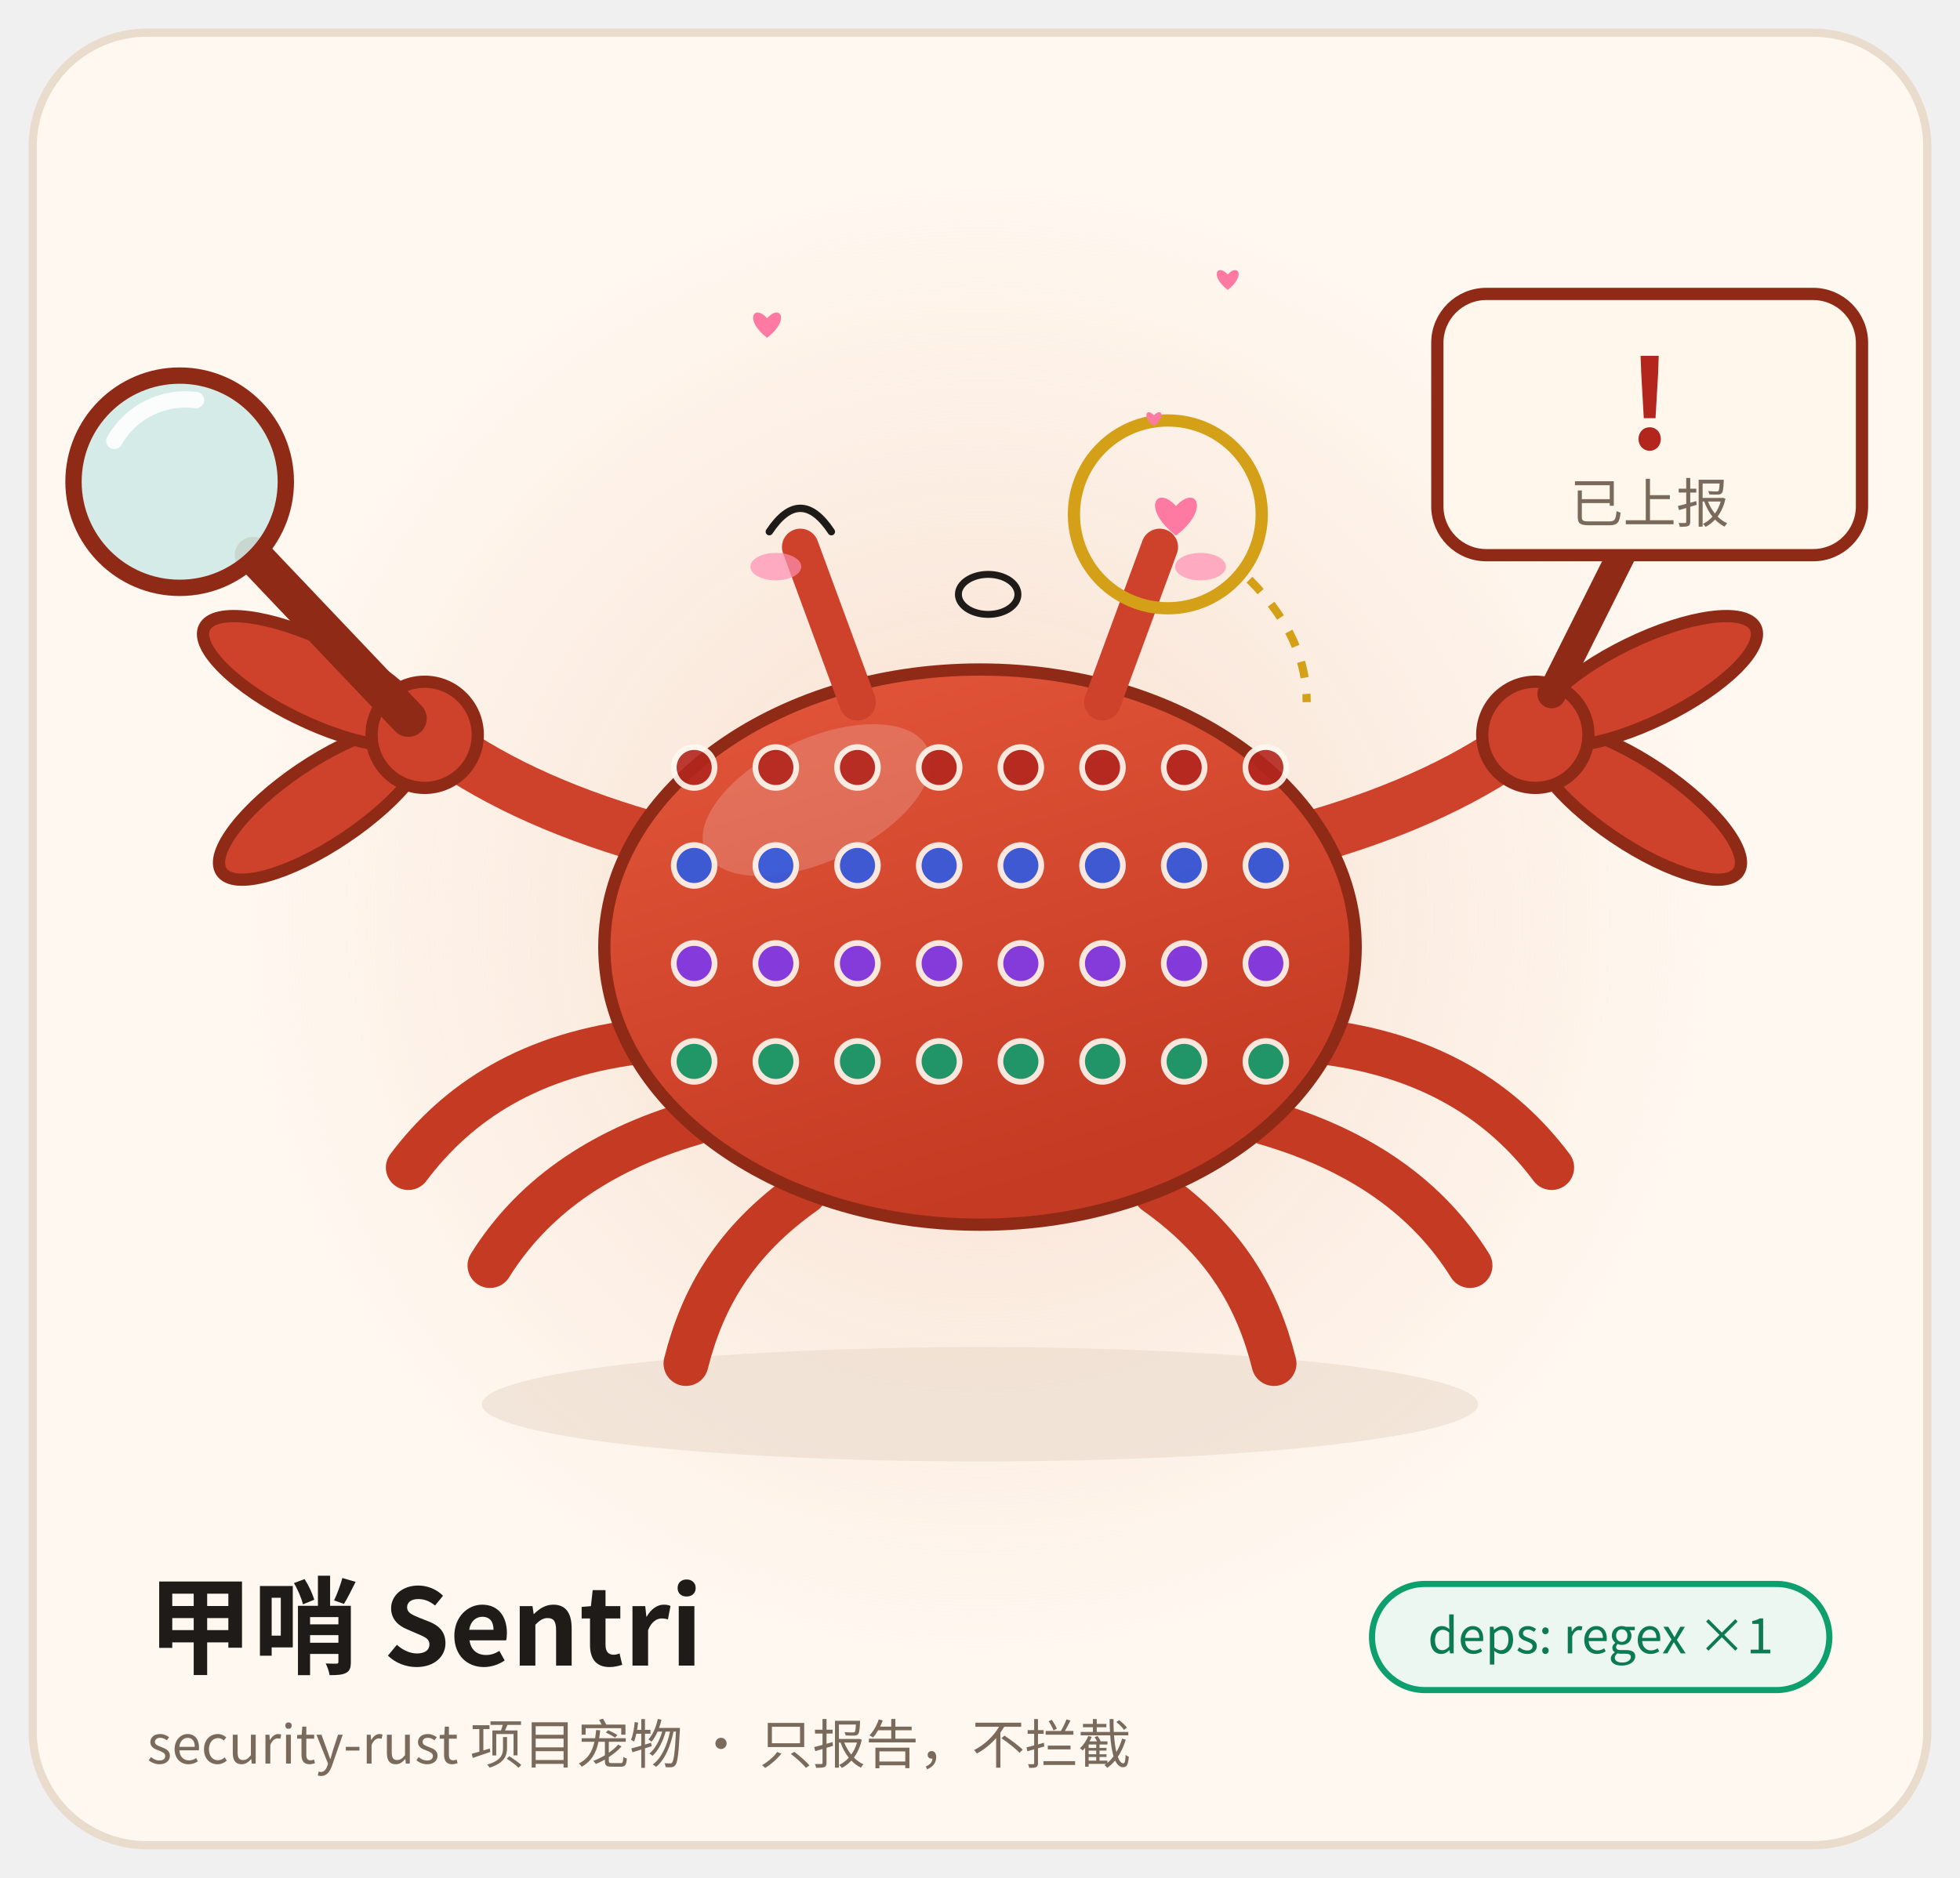
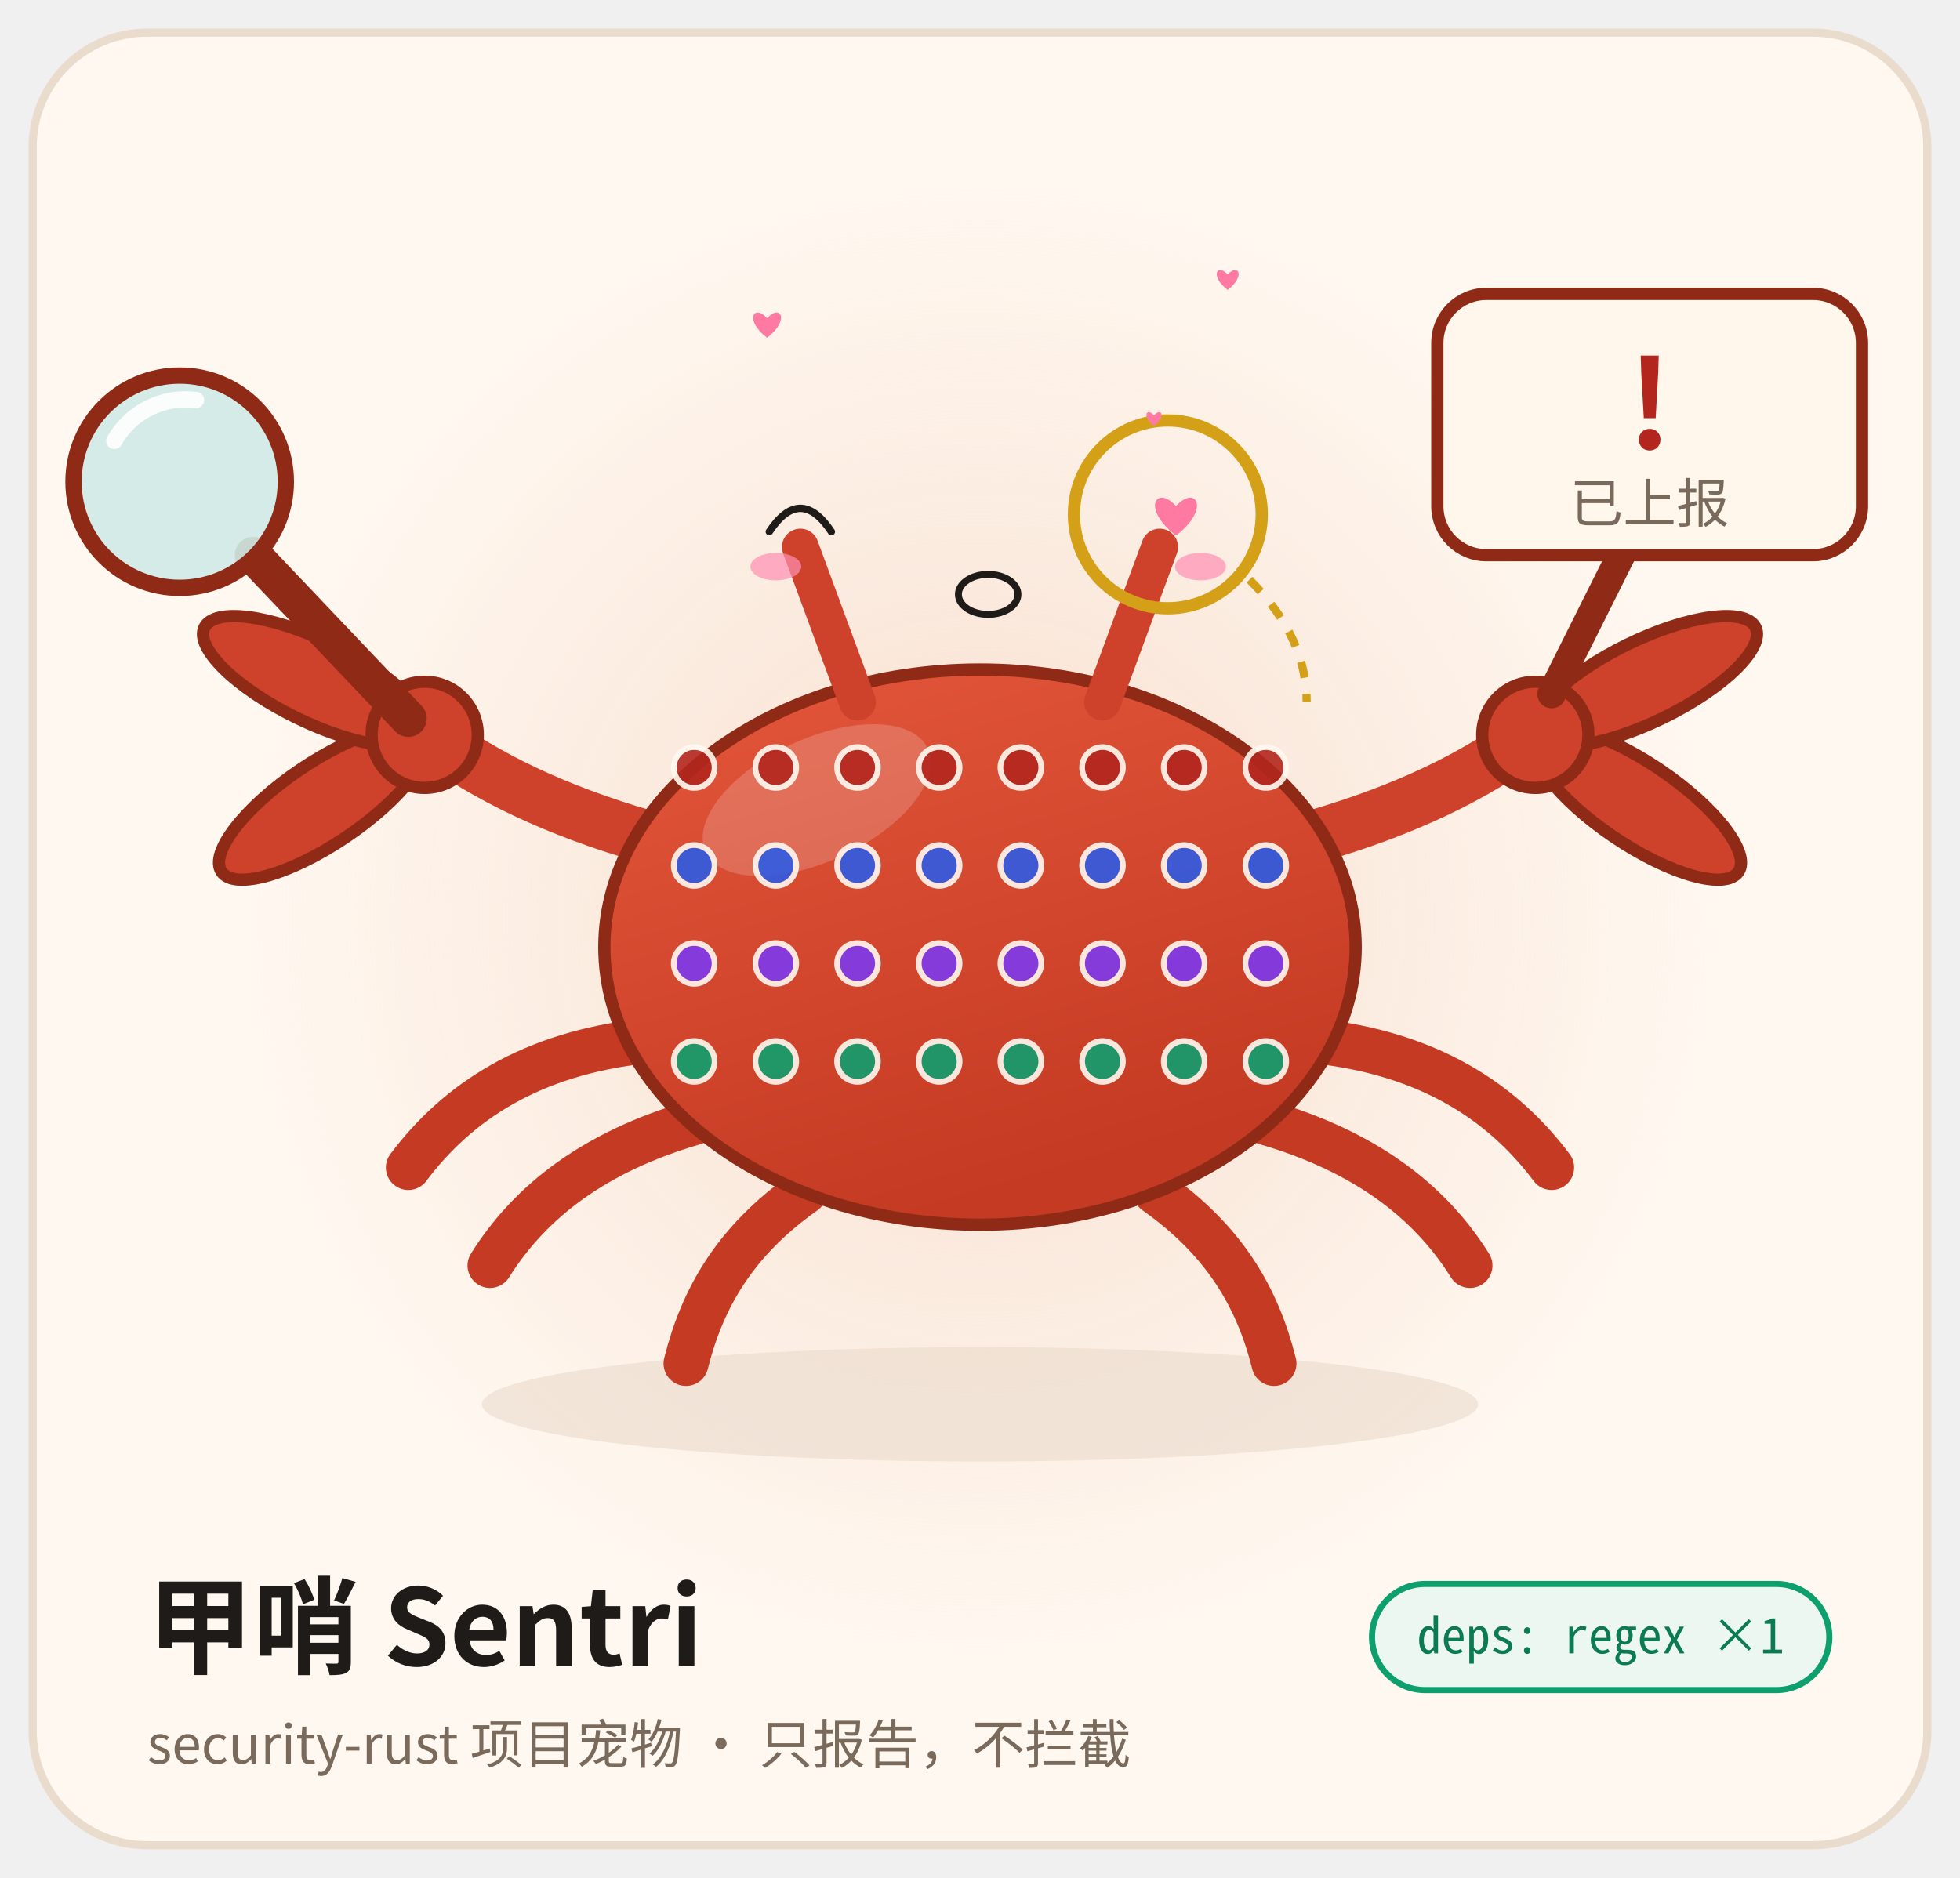
<svg xmlns="http://www.w3.org/2000/svg" viewBox="0 0 480 460" width="480" height="460" role="img" aria-label="甲哨 Sentri · 撒娇 Coquettish">
  <style>
.ex-motion { animation: ex-sway 2.4s ease-in-out infinite; transform-box: fill-box; transform-origin: 50% 50%; }
.ex-anim-tear { animation: ex-tear 1.8s ease-in infinite; transform-box: fill-box; transform-origin: center; }
.ex-anim-sweat { animation: ex-tear 1.5s ease-in infinite; transform-box: fill-box; transform-origin: center; }
.ex-anim-heart { animation: ex-heart 2.2s ease-out infinite; transform-box: fill-box; transform-origin: center; }
.ex-anim-spark { animation: ex-spark 1.9s ease-in-out infinite; transform-box: fill-box; transform-origin: center; }
.ex-anim-rain { animation: ex-rain 1.4s linear infinite; transform-box: fill-box; transform-origin: center; }
.ex-anim-confetti { animation: ex-confetti 2.4s linear infinite; transform-box: fill-box; transform-origin: center; }
.ex-anim-pulse { animation: ex-pulse 1.6s ease-in-out infinite; transform-box: fill-box; transform-origin: center; }
.ex-anim-knock { animation: ex-knock 0.55s ease-in-out infinite; transform-box: fill-box; transform-origin: center; }
.ex-anim-knockline { animation: ex-knockline 0.55s ease-out infinite; transform-box: fill-box; transform-origin: center; }
.ex-anim-palm { animation: ex-palm 0.9s ease-in-out infinite; transform-box: fill-box; transform-origin: center; }
.ex-anim-steam { animation: ex-steam 1.8s ease-out infinite; transform-box: fill-box; transform-origin: center; }
.ex-anim-shock { animation: ex-shock 0.5s ease-in-out infinite; transform-box: fill-box; transform-origin: center; }
.ex-anim-please { animation: ex-please 1.4s ease-in-out infinite; transform-box: fill-box; transform-origin: center; }
.ex-anim-drift { animation: ex-drift 4.5s ease-in-out infinite; transform-box: fill-box; transform-origin: center; }
@keyframes ex-sway { 0%,100% { transform: rotate(0deg); } 50% { transform: rotate(-2.5deg); } }
@keyframes ex-tear { 0% { transform: translateY(0); opacity: 0; } 18% { opacity: 1; } 100% { transform: translateY(8.8px); opacity: 0; } }
@keyframes ex-heart { 0% { transform: translateY(0) scale(.65); opacity: 0; } 20% { opacity: 1; } 100% { transform: translateY(-14.4px) scale(1.15); opacity: 0; } }
@keyframes ex-spark { 0%,100% { transform: scale(.6) rotate(0deg); opacity: .3; } 50% { transform: scale(1.15) rotate(25deg); opacity: 1; } }
@keyframes ex-rain { 0% { transform: translateY(0); opacity: 0; } 20% { opacity: 1; } 100% { transform: translateY(9.6px); opacity: 0; } }
@keyframes ex-confetti { 0% { transform: translateY(-4px) rotate(0deg); opacity: 1; } 100% { transform: translateY(14px) rotate(200deg); opacity: 0; } }
@keyframes ex-pulse { 0%,100% { transform: scale(1); opacity: .35; } 50% { transform: scale(1.18); opacity: .7; } }
@keyframes ex-knock { 0%,100% { transform: translateX(3.6px); } 35% { transform: translateX(0); } }
@keyframes ex-knockline { 0%,100% { transform: scaleX(.6); opacity: .35; } 35% { transform: scaleX(1); opacity: 1; } }
@keyframes ex-palm { 0%,100% { transform: translateY(0) rotate(0deg); } 50% { transform: translateY(-1px) rotate(-4deg); } }
@keyframes ex-steam { 0% { transform: translateY(0); opacity: .7; } 100% { transform: translateY(-7.2px); opacity: 0; } }
@keyframes ex-shock { 0%,100% { transform: scaleX(.7); opacity: .4; } 50% { transform: scaleX(1.25); opacity: 1; } }
@keyframes ex-please { 0%,100% { transform: translateY(0); } 50% { transform: translateY(-1.5px); } }
@keyframes ex-drift { 0%,100% { transform: translateY(0); } 50% { transform: translateY(-1.6px); } }
@media (prefers-reduced-motion: reduce) {
  .ex-motion, [class*="ex-anim-"] { animation: none !important; }
}
</style>
  <g class="ex-motion ex-coquettish">
    <g class="ex-base">
      <defs>
        <linearGradient id="shell" x1="0" y1="0" x2="0.4" y2="1">
          <stop offset="0" stop-color="#E4573C" />
          <stop offset="1" stop-color="#C43A22" />
        </linearGradient>
        <radialGradient id="glow" cx="0.5" cy="0.5" r="0.5">
          <stop offset="0" stop-color="#F6D9C8" stop-opacity="0.85" />
          <stop offset="1" stop-color="#F6D9C8" stop-opacity="0" />
        </radialGradient>
      </defs>
      <rect x="8" y="8" width="464" height="444" rx="28" fill="#FFF8F0" stroke="#EADCCC" stroke-width="2" />
      <circle cx="240" cy="225" r="180" fill="url(#glow)" />
      <ellipse cx="240" cy="344" rx="122" ry="14" fill="#E9DACB" opacity="0.6" />
      <g stroke="#C43A22" stroke-width="11" stroke-linecap="round" fill="none">
        <path d="M158 255 C130 258 112 270 100 286" />
        <path d="M170 275 C146 282 130 294 120 310" />
        <path d="M197 292 C180 304 172 318 168 334" />
        <path d="M322 255 C350 258 368 270 380 286" />
        <path d="M310 275 C334 282 350 294 360 310" />
        <path d="M283 292 C300 304 308 318 312 334" />
      </g>
      <g stroke="#CE422B" stroke-width="13" stroke-linecap="round" fill="none">
        <path d="M162 206 C140 200 122 192 108 182" />
        <path d="M318 206 C340 200 358 192 372 182" />
      </g>
      <ellipse cx="240" cy="232" rx="92" ry="68" fill="url(#shell)" stroke="#8F2A17" stroke-width="3" />
      <ellipse cx="200" cy="196" rx="30" ry="15" fill="#FFFFFF" opacity="0.18" transform="rotate(-25 200 196)" />
      <g>
        <g fill="#B3261E" opacity="0.9" stroke="#FFF8F0" stroke-width="1.4">
          <circle cx="170" cy="188" r="5" />
          <circle cx="190" cy="188" r="5" />
          <circle cx="210" cy="188" r="5" />
          <circle cx="230" cy="188" r="5" />
          <circle cx="250" cy="188" r="5" />
          <circle cx="270" cy="188" r="5" />
          <circle cx="290" cy="188" r="5" />
          <circle cx="310" cy="188" r="5" />
        </g>
        <g fill="#2D5BE3" opacity="0.9" stroke="#FFF8F0" stroke-width="1.4">
          <circle cx="170" cy="212" r="5" />
          <circle cx="190" cy="212" r="5" />
          <circle cx="210" cy="212" r="5" />
          <circle cx="230" cy="212" r="5" />
          <circle cx="250" cy="212" r="5" />
          <circle cx="270" cy="212" r="5" />
          <circle cx="290" cy="212" r="5" />
          <circle cx="310" cy="212" r="5" />
        </g>
        <g fill="#7C3AED" opacity="0.9" stroke="#FFF8F0" stroke-width="1.4">
          <circle cx="170" cy="236" r="5" />
          <circle cx="190" cy="236" r="5" />
          <circle cx="210" cy="236" r="5" />
          <circle cx="230" cy="236" r="5" />
          <circle cx="250" cy="236" r="5" />
          <circle cx="270" cy="236" r="5" />
          <circle cx="290" cy="236" r="5" />
          <circle cx="310" cy="236" r="5" />
        </g>
        <g fill="#0E9F6E" opacity="0.9" stroke="#FFF8F0" stroke-width="1.4">
          <circle cx="170" cy="260" r="5" />
          <circle cx="190" cy="260" r="5" />
          <circle cx="210" cy="260" r="5" />
          <circle cx="230" cy="260" r="5" />
          <circle cx="250" cy="260" r="5" />
          <circle cx="270" cy="260" r="5" />
          <circle cx="290" cy="260" r="5" />
          <circle cx="310" cy="260" r="5" />
        </g>
      </g>
      <g stroke="#CE422B" stroke-width="9" stroke-linecap="round">
        <path d="M210 172 L196 134" />
        <path d="M270 172 L284 134" />
      </g>
      <circle cx="286" cy="126" r="23" fill="none" stroke="#D4A017" stroke-width="3" />
      <path d="M306 142 C316 152 320 162 320 172" stroke="#D4A017" stroke-width="2" stroke-dasharray="4 4" fill="none" />
      <g transform="translate(104 180)">
        <ellipse cx="-30" cy="0" rx="30" ry="10" fill="#CE422B" stroke="#8F2A17" stroke-width="3" transform="rotate(-34)" />
        <ellipse cx="-30" cy="0" rx="30" ry="10" fill="#CE422B" stroke="#8F2A17" stroke-width="3" transform="rotate(26)" />
        <circle cx="0" cy="0" r="13" fill="#CE422B" stroke="#8F2A17" stroke-width="3" />
      </g>
      <path d="M62 136 L100 176" stroke="#8F2A17" stroke-width="9" stroke-linecap="round" />
      <circle cx="44" cy="118" r="26" fill="#CFEAE6" fill-opacity="0.9" stroke="#8F2A17" stroke-width="4" />
      <path d="M28 108 A20 20 0 0 1 48 98" stroke="#FFFFFF" stroke-width="4" stroke-linecap="round" fill="none" opacity="0.9" />
      <g transform="translate(376 180) scale(-1 1)">
        <ellipse cx="-30" cy="0" rx="30" ry="10" fill="#CE422B" stroke="#8F2A17" stroke-width="3" transform="rotate(-34)" />
        <ellipse cx="-30" cy="0" rx="30" ry="10" fill="#CE422B" stroke="#8F2A17" stroke-width="3" transform="rotate(26)" />
        <circle cx="0" cy="0" r="13" fill="#CE422B" stroke="#8F2A17" stroke-width="3" />
      </g>
      <path d="M380 170 L398 134" stroke="#8F2A17" stroke-width="7" stroke-linecap="round" />
      <rect x="352" y="72" width="104" height="64" rx="12" fill="#FFF6EC" stroke="#8F2A17" stroke-width="3" />
-       <text x="404" y="110" text-anchor="middle" font-family="ui-monospace, Menlo, Consolas, 'Noto Sans CJK SC', monospace" font-size="30" font-weight="700" fill="#B3261E">!</text>
-       <text x="404" y="128" text-anchor="middle" font-family="system-ui, -apple-system, 'Noto Sans CJK SC', 'Source Han Sans SC', 'PingFang SC', 'Microsoft YaHei', sans-serif" font-size="13" fill="#7A6A5C">已上报</text>
-       <text x="36" y="408" font-family="system-ui, -apple-system, 'Noto Sans CJK SC', 'Source Han Sans SC', 'PingFang SC', 'Microsoft YaHei', sans-serif" font-size="26" font-weight="700" fill="#1F1B18">甲哨 Sentri</text>
-       <text x="36" y="432" font-family="system-ui, -apple-system, 'Noto Sans CJK SC', 'Source Han Sans SC', 'PingFang SC', 'Microsoft YaHei', sans-serif" font-size="13" fill="#7A6A5C">security-rust 项目宠物 · 只报告，不拦截</text>
+       <text x="404" y="110" text-anchor="middle" font-family="ui-monospace, 'Noto Sans Mono CJK SC', 'Source Han Mono SC', monospace" font-size="30" font-weight="700" fill="#B3261E">!</text>
+       <text x="404" y="128" text-anchor="middle" font-family="system-ui, 'Noto Sans CJK SC', 'Source Han Sans SC', sans-serif" font-size="13" fill="#7A6A5C">已上报</text>
+       <text x="36" y="408" font-family="system-ui, 'Noto Sans CJK SC', 'Source Han Sans SC', sans-serif" font-size="26" font-weight="700" fill="#1F1B18">甲哨 Sentri</text>
+       <text x="36" y="432" font-family="system-ui, 'Noto Sans CJK SC', 'Source Han Sans SC', sans-serif" font-size="13" fill="#7A6A5C">security-rust 项目宠物 · 只报告，不拦截</text>
      <rect x="336" y="388" width="112" height="26" rx="13" fill="#EDF7F1" stroke="#0E9F6E" stroke-width="1.5" />
-       <text x="392" y="405" text-anchor="middle" font-family="ui-monospace, Menlo, Consolas, 'Noto Sans CJK SC', monospace" font-size="12" fill="#0B7A55">deps: regex ×1</text>
+       <text x="392" y="405" text-anchor="middle" font-family="ui-monospace, 'Noto Sans Mono CJK SC', 'Source Han Mono SC', monospace" font-size="12" fill="#0B7A55">deps: regex ×1</text>
    </g>
    <g class="ex-face">
      <path d="M 188.4,130.24 Q 196,118.8 203.6,130.24" fill="none" stroke="#1F1B18" stroke-width="1.8" stroke-linecap="round" />
      <path class="ex-anim-pulse" style="animation-delay:0s" d="M 288,131.19 C 279.43,124.64 283.13,118.59 288,123.97 C 292.87,118.59 296.57,124.64 288,131.19 Z" fill="#FF7AA2" />
      <ellipse cx="242" cy="145.6" rx="7.29" ry="4.9" fill="none" stroke="#1F1B18" stroke-width="1.7" />
      <ellipse class="ex-anim-pulse" cx="190" cy="138.8" rx="6.24" ry="3.36" fill="#FF8FB3" opacity="0.7" />
      <ellipse class="ex-anim-pulse" cx="294" cy="138.8" rx="6.24" ry="3.36" fill="#FF8FB3" opacity="0.7" />
      <path class="ex-anim-heart" style="animation-delay:0.0s" d="M 187.86,82.75 C 182.14,78.38 184.61,74.35 187.86,77.94 C 191.1,74.35 193.57,78.38 187.86,82.75 Z" fill="#FF7AA2" />
      <path class="ex-anim-heart" style="animation-delay:0.7s" d="M 300.66,71.02 C 296.17,67.58 298.1,64.42 300.66,67.23 C 303.21,64.42 305.14,67.58 300.66,71.02 Z" fill="#FF7AA2" />
      <path class="ex-anim-heart" style="animation-delay:1.3s" d="M 282.61,104.34 C 279.51,101.97 280.84,99.78 282.61,101.72 C 284.37,99.78 285.71,101.97 282.61,104.34 Z" fill="#FF7AA2" />
    </g>
  </g>
</svg>
